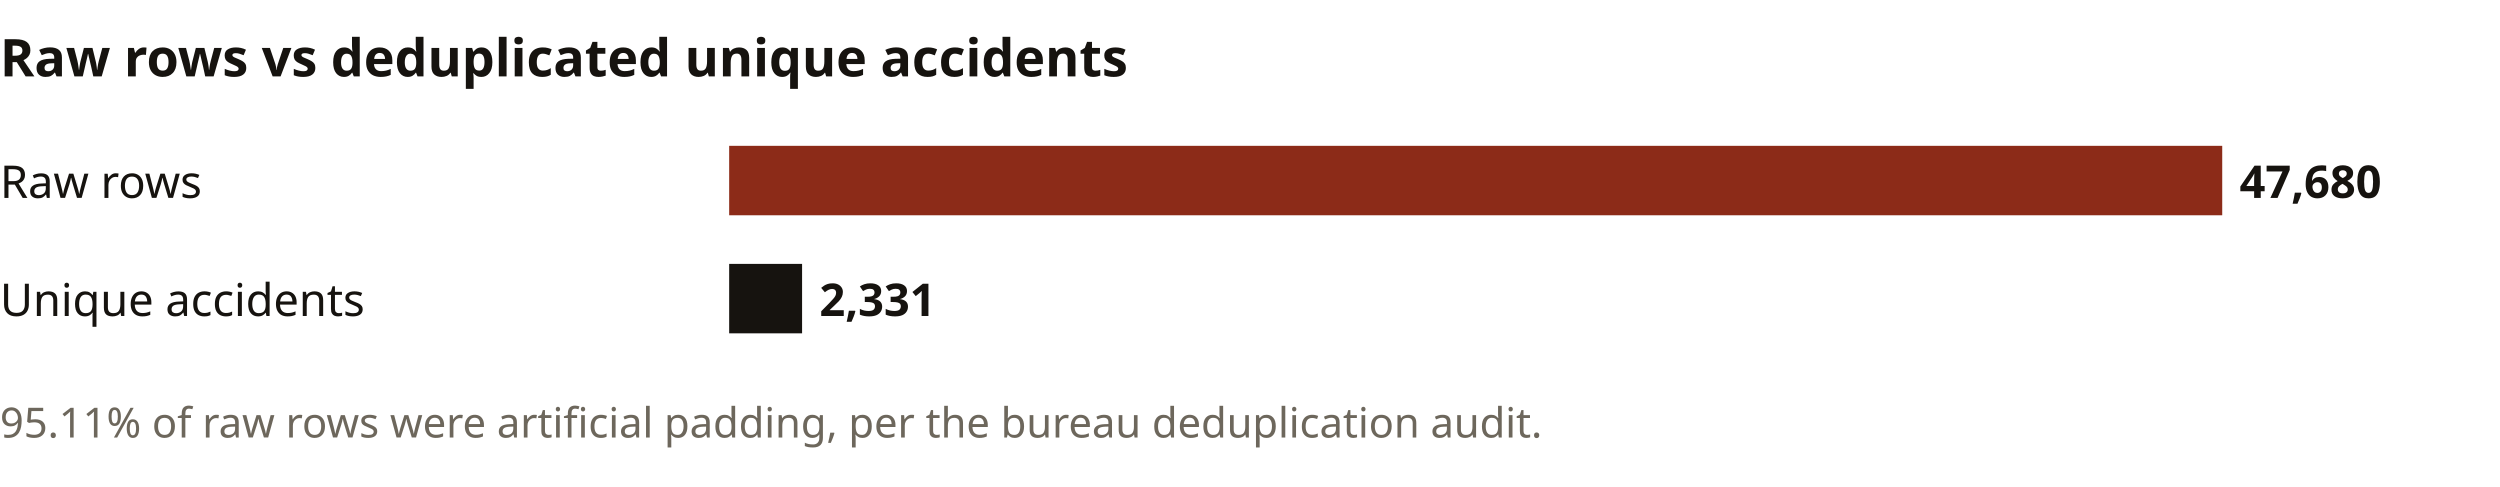
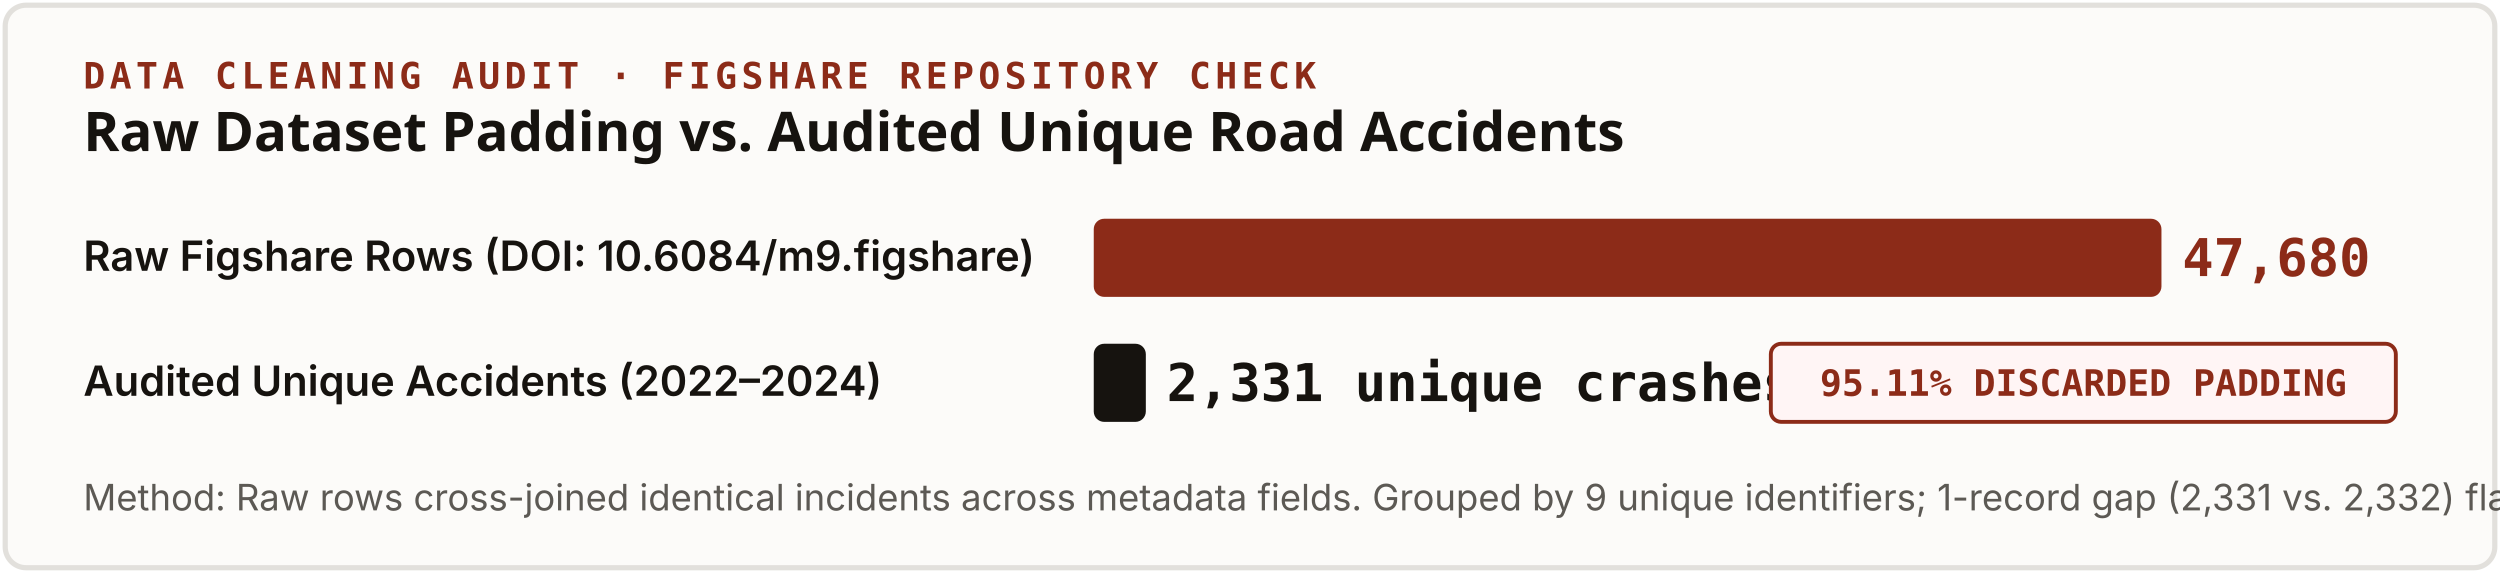
- <svg xmlns="http://www.w3.org/2000/svg" viewBox="0 0 720 140" role="img" aria-label="Raw rows vs deduplicated unique accidents">
-   <text x="0" y="22" font-family="system-ui, sans-serif" font-size="15" font-weight="700" fill="#16130f">Raw rows vs deduplicated unique accidents</text>
-   <text x="0" y="57" font-family="system-ui, sans-serif" font-size="13" fill="#16130f">Raw rows</text>
-   <rect x="210" y="42" width="430" height="20" fill="#8c2b18" />
-   <text x="645" y="57" font-family="system-ui, sans-serif" font-size="13" font-weight="700" fill="#16130f">47,680</text>
-   <text x="0" y="91" font-family="system-ui, sans-serif" font-size="13" fill="#16130f">Unique accidents</text>
-   <rect x="210" y="76" width="21.0" height="20" fill="#16130f" />
-   <text x="236.0" y="91" font-family="system-ui, sans-serif" font-size="13" font-weight="700" fill="#16130f">2,331</text>
-   <text x="0" y="126" font-family="system-ui, sans-serif" font-size="12" fill="#6d675c">95.11% of raw rows were artificial padding, per the bureau deduplication audit.</text>
+ <svg xmlns="http://www.w3.org/2000/svg" viewBox="0 0 960 220" role="img" aria-labelledby="dedup-title dedup-desc">
+   <defs>
+     <style>
+       .kicker { font-family: "Space Mono", ui-monospace, monospace; font-size: 14px; font-weight: 700; fill: #8c2b18; letter-spacing: 0.12em; text-transform: uppercase; }
+       .title { font-family: "Space Grotesk", system-ui, sans-serif; font-size: 21px; font-weight: 700; fill: #16130f; }
+       .label { font-family: system-ui, -apple-system, sans-serif; font-size: 16px; font-weight: 600; fill: #16130f; }
+       .val { font-family: "Space Mono", ui-monospace, monospace; font-size: 20px; font-weight: 700; }
+       .note { font-family: system-ui, -apple-system, sans-serif; font-size: 14px; fill: #5c5954; }
+     </style>
+   </defs>
+   <rect x="2" y="2" width="956" height="216" rx="8" fill="#fcfbf9" stroke="#e2e0dc" stroke-width="2" />
+   <text x="32" y="34" class="kicker">DATA CLEANING AUDIT · FIGSHARE REPOSITORY CHECK</text>
+   <text x="32" y="58" class="title">Raw Dataset Padding vs. Audited Unique Road Accidents</text>
+   <text x="32" y="104" class="label">Raw Figshare Rows (DOI: 10.6084/m9.figshare)</text>
+   <rect x="420" y="84" width="410" height="30" rx="4" fill="#8c2b18" />
+   <text x="838" y="106" class="val" fill="#8c2b18">47,680</text>
+   <text x="32" y="152" class="label">Audited Unique Accidents (2022–2024)</text>
+   <rect x="420" y="132" width="20" height="30" rx="4" fill="#16130f" />
+   <text x="448" y="154" class="val" fill="#16130f">2,331 unique crashes (4.89%)</text>
+   <rect x="680" y="132" width="240" height="30" rx="4" fill="#fff5f5" stroke="#8c2b18" stroke-width="1.5" />
+   <text x="800" y="152" text-anchor="middle" font-family="Space Mono, monospace" font-size="14px" font-weight="700" fill="#8c2b18">95.11% DISCARDED PADDING</text>
+   <text x="32" y="196" class="note">Method: Raw rows cross-joined identical incidents across metadata fields. Grouped by 9 unique identifiers; 1-record gap (2,331 vs. 2,332) flagged as unresolved.</text>
</svg>
